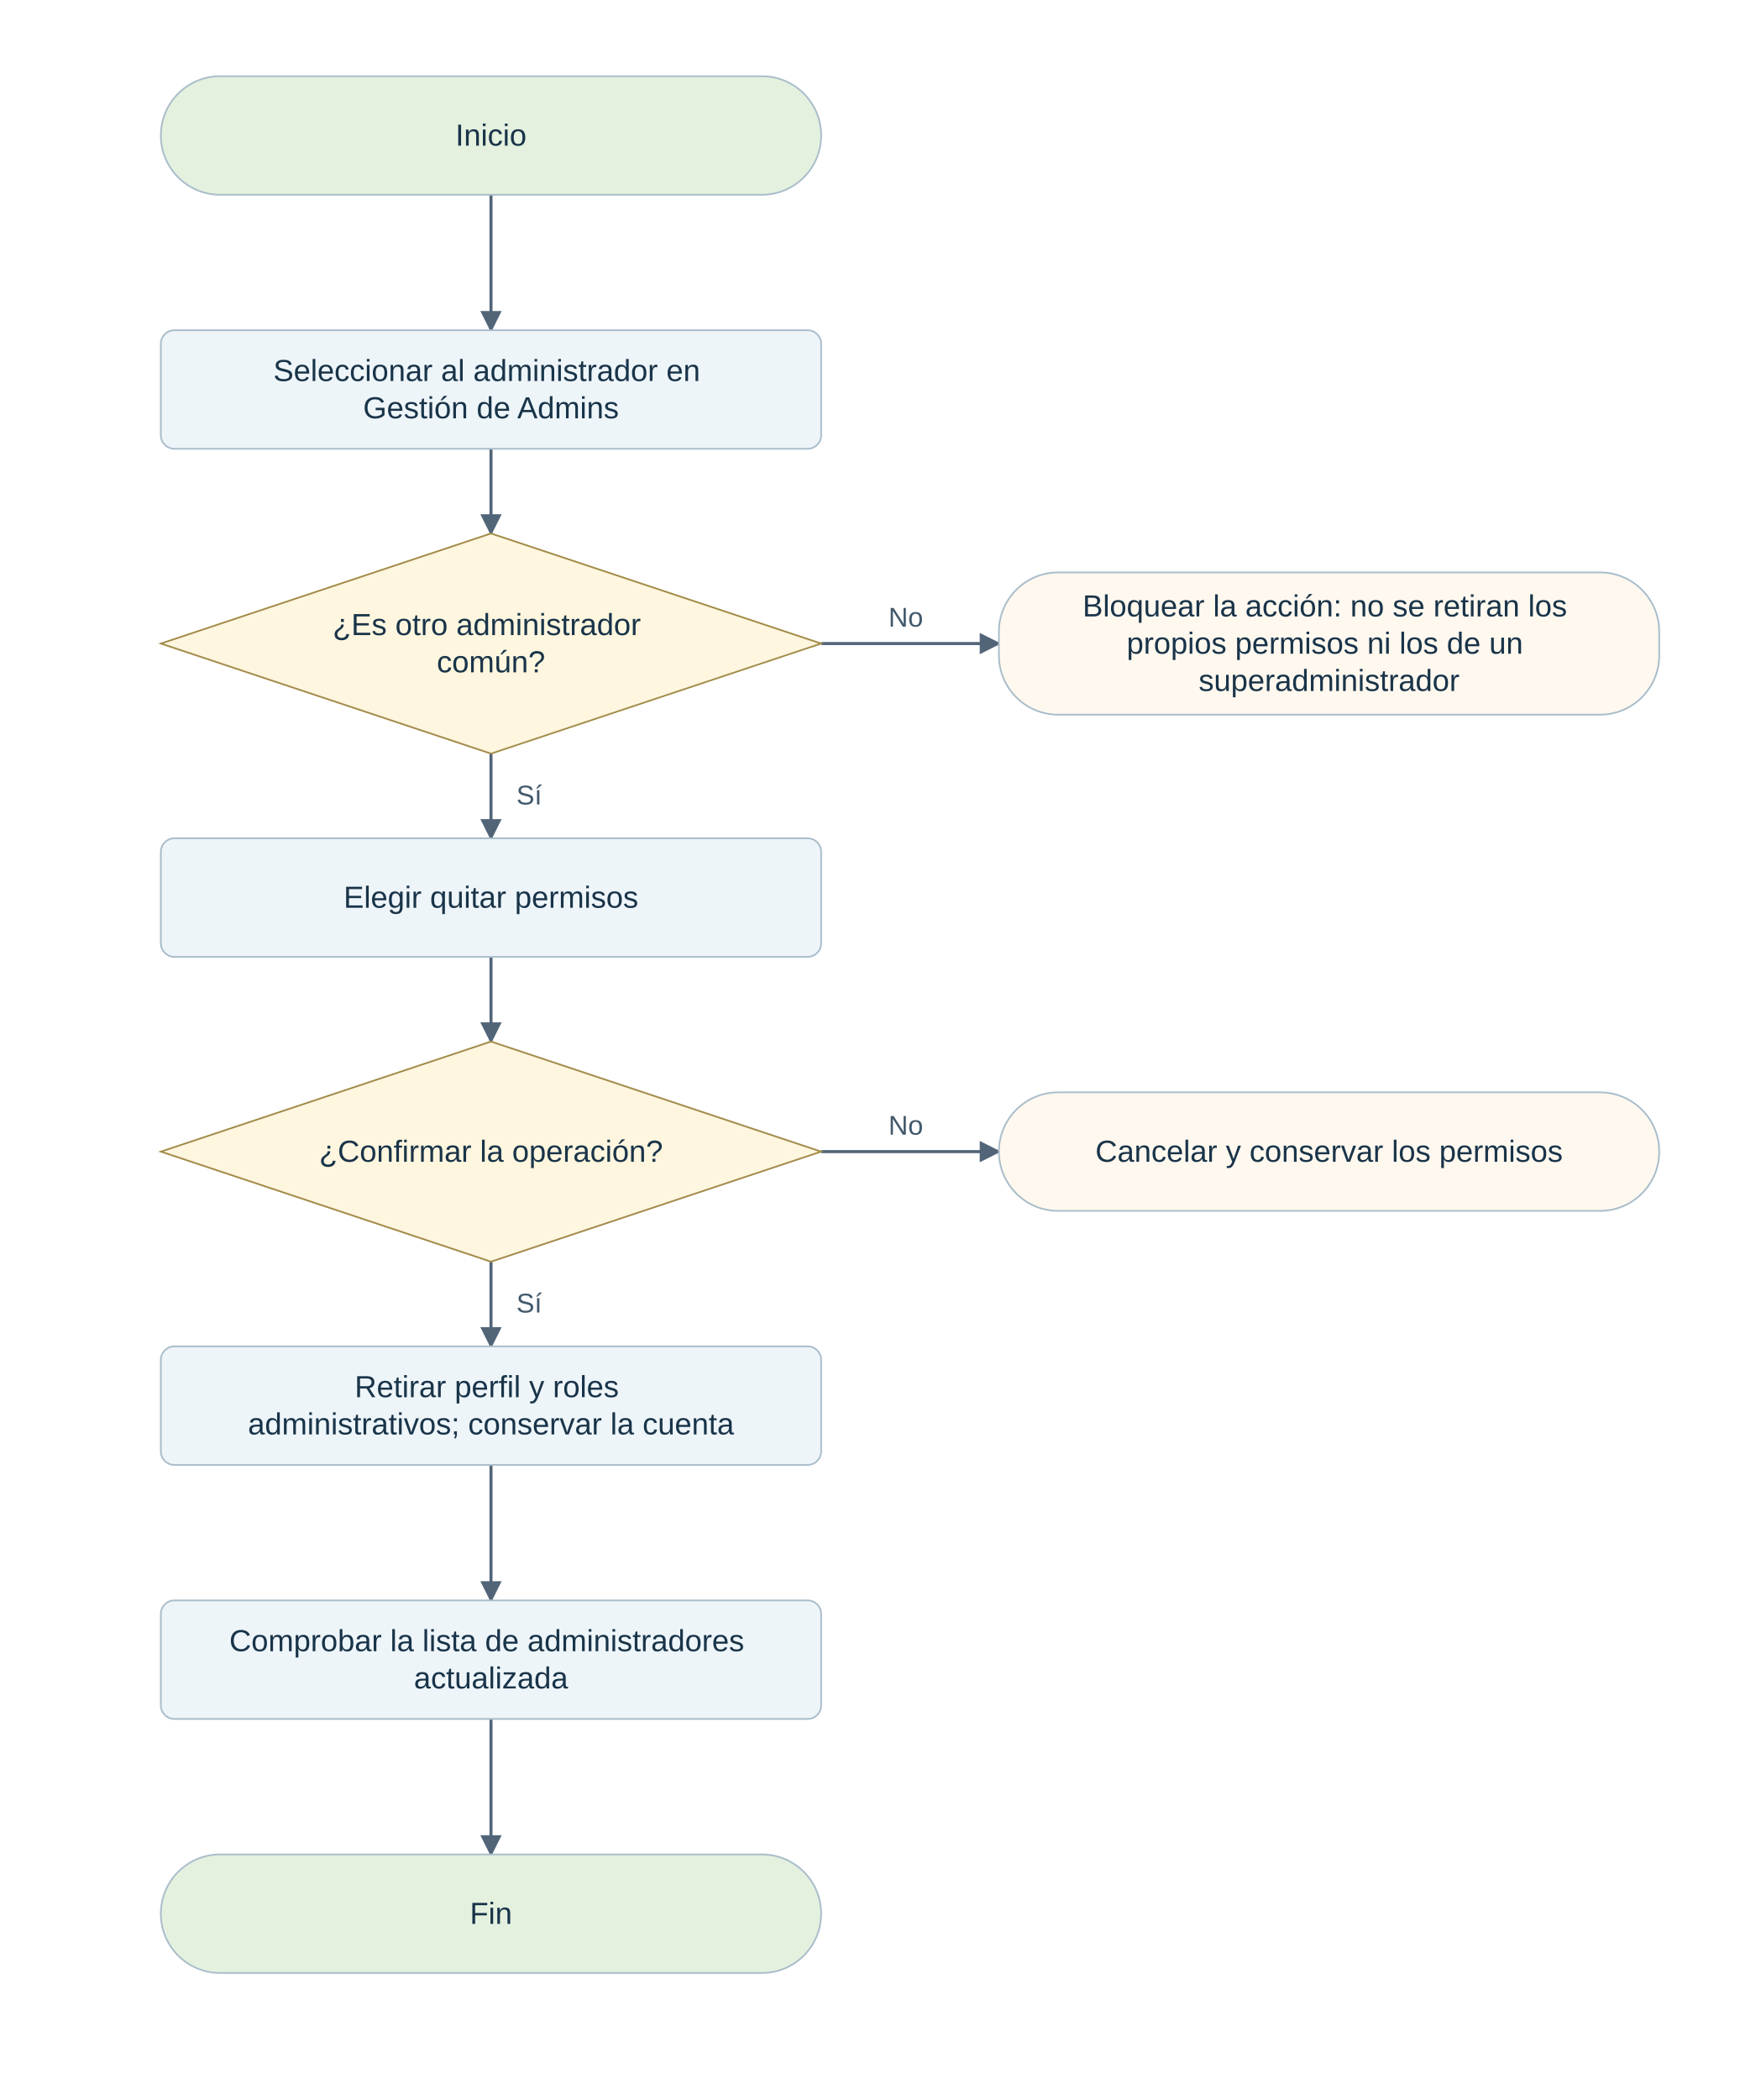
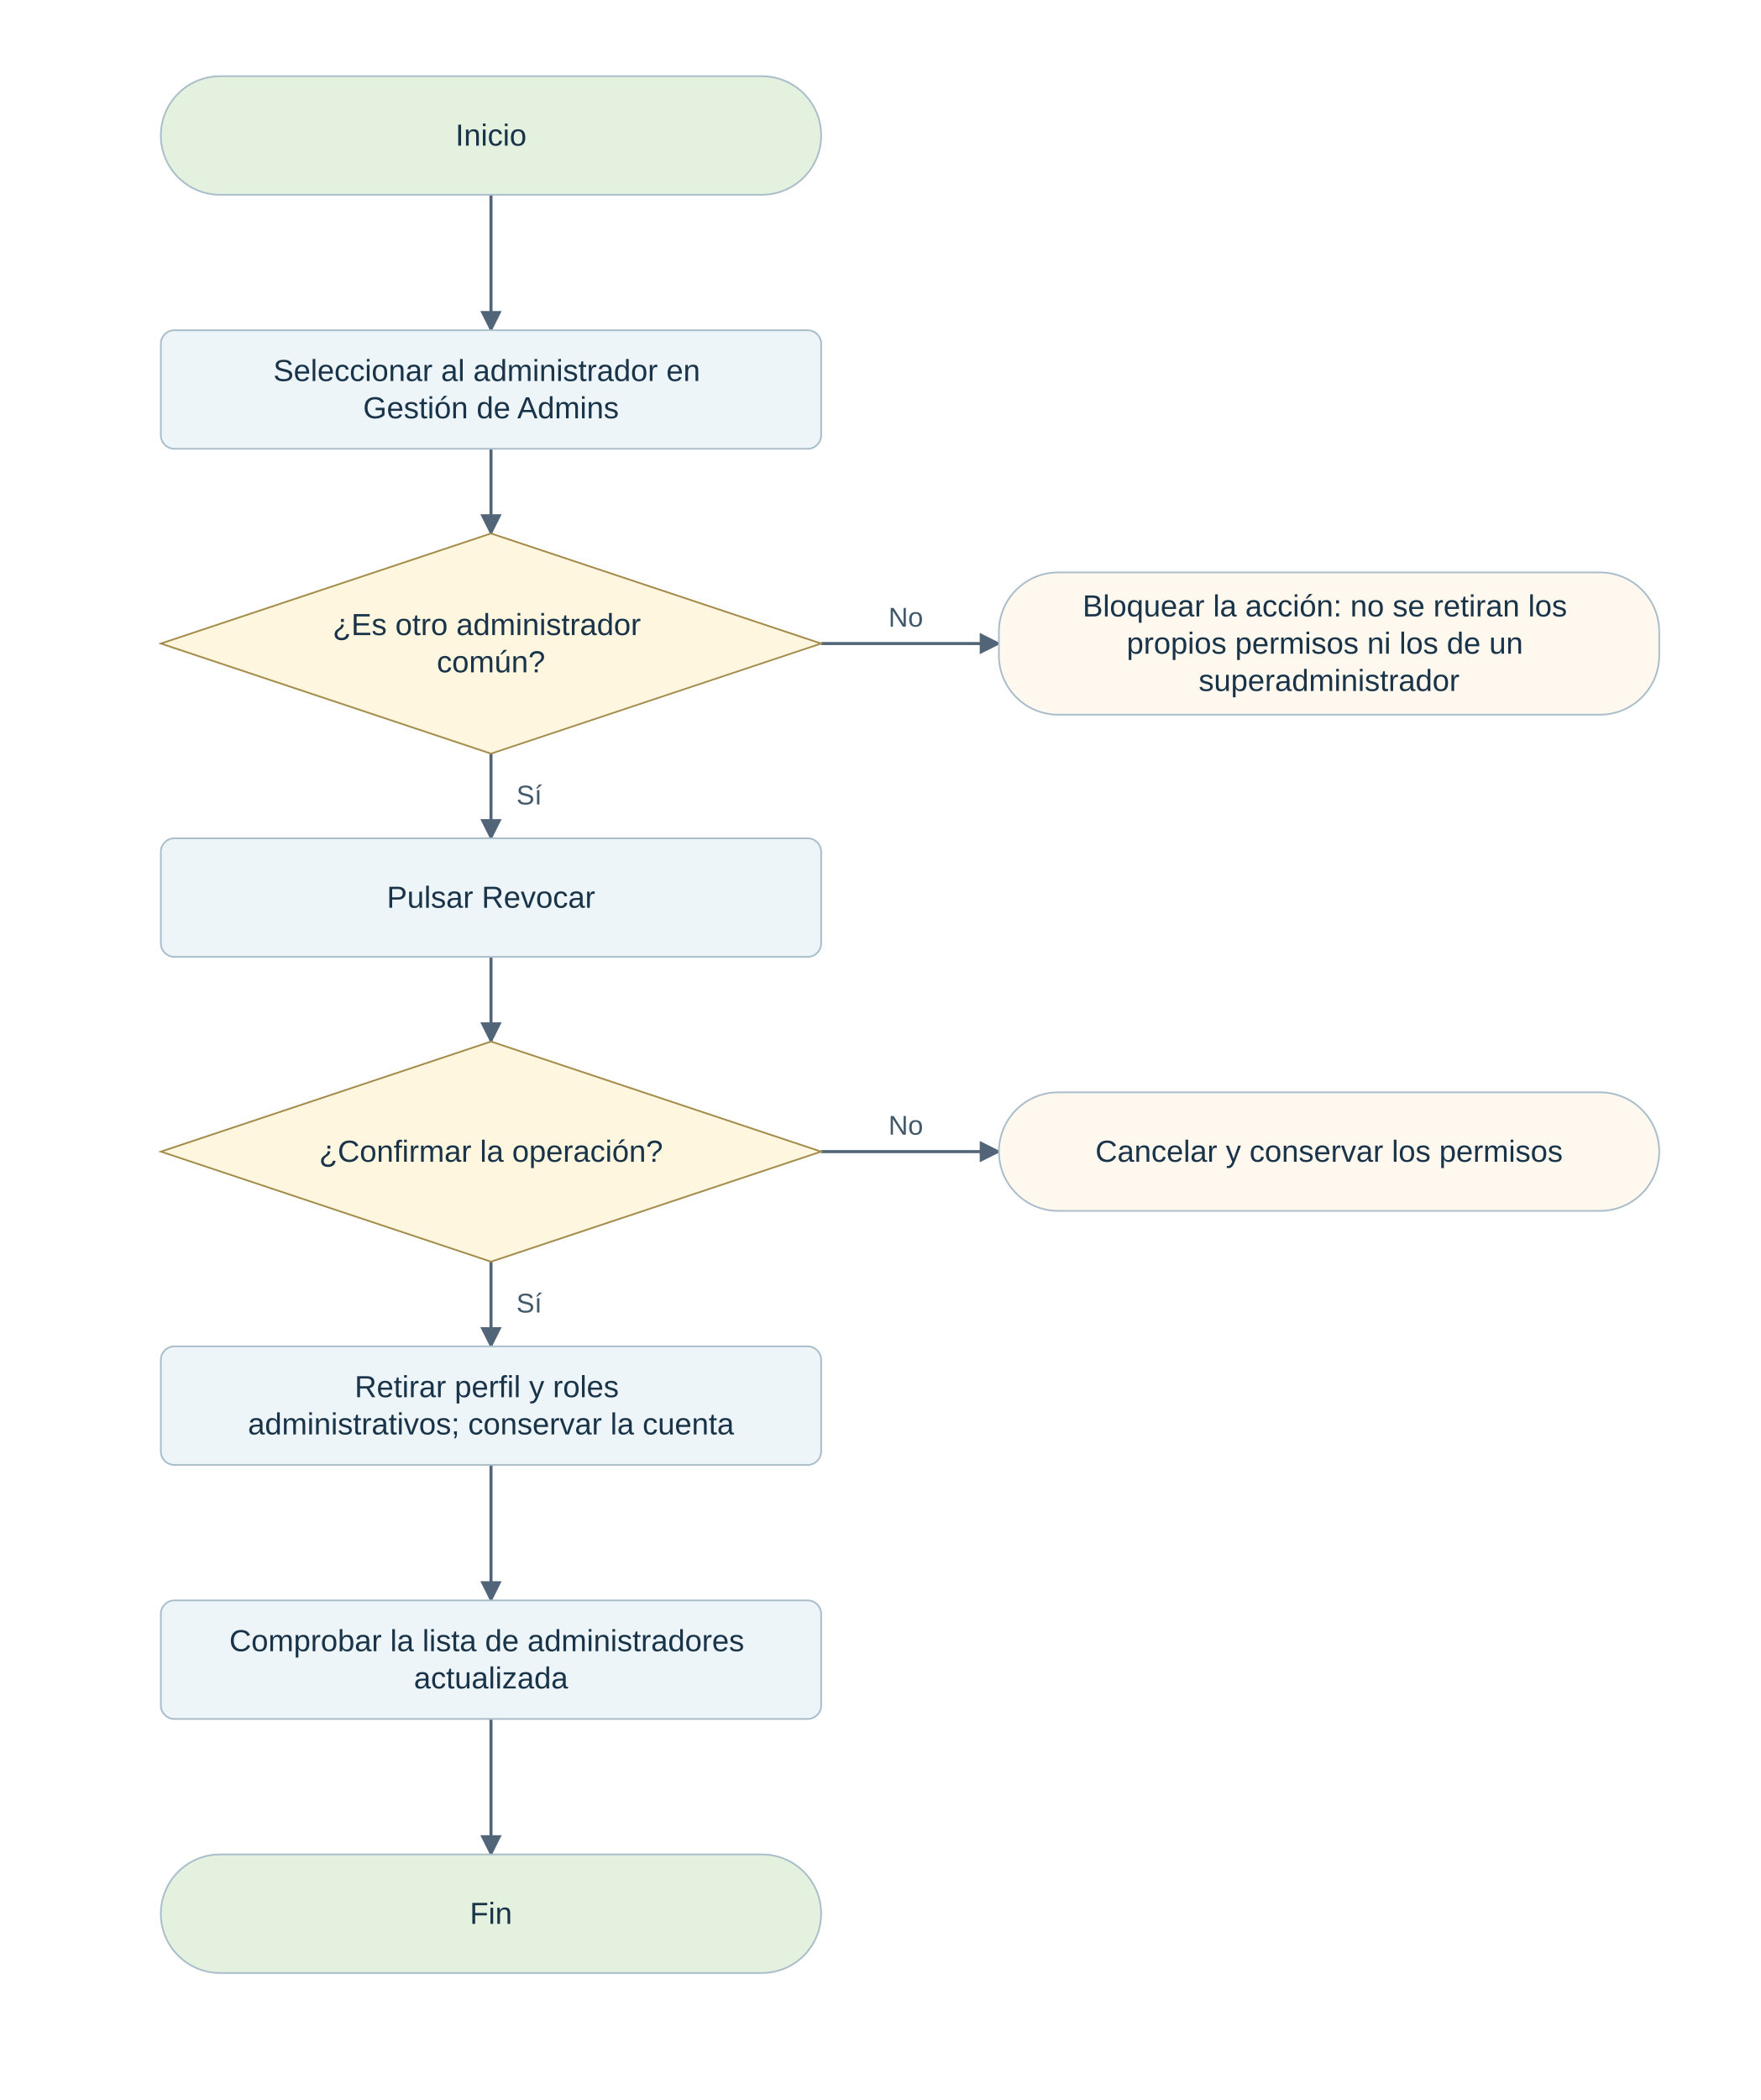
<svg xmlns="http://www.w3.org/2000/svg" viewBox="0 0 1040 1240" role="img" aria-labelledby="title desc">
  <defs>
    <marker id="arrow" viewBox="0 0 10 10" refX="9" refY="5" markerWidth="7" markerHeight="7" orient="auto-start-reverse">
      <path d="M 0 0 L 10 5 L 0 10 z" fill="#526578" />
    </marker>
  </defs>
  <style>text{font-family:Arial,sans-serif;fill:#193449;font-size:18px} .label{font-size:16px;fill:#42596b} .edge{fill:none;stroke:#526578;stroke-width:1.8;marker-end:url(#arrow)} a:hover rect,a:hover polygon{stroke:#176941;stroke-width:3}</style>
  <path class="edge" d="M 290 115.0 V 195.0" />
  <path class="edge" d="M 290 265.0 V 315.0" />
  <path class="edge" d="M 290 445.0 V 495.0" />
  <text class="label" x="305" y="475.0">Sí</text>
  <path class="edge" d="M 485 380 H 590" />
  <text class="label" x="535" y="370" text-anchor="middle">No</text>
  <rect x="590.0" y="338.0" width="390" height="84" rx="35" fill="#fff8ef" stroke="#a9bdca" />
  <text x="785" y="364" text-anchor="middle">
    <tspan x="785" dy="0">Bloquear la acción: no se retiran los</tspan>
    <tspan x="785" dy="22">propios permisos ni los de un</tspan>
    <tspan x="785" dy="22">superadministrador</tspan>
  </text>
  <path class="edge" d="M 290 565.0 V 615.0" />
  <path class="edge" d="M 290 745.0 V 795.0" />
  <text class="label" x="305" y="775.0">Sí</text>
  <path class="edge" d="M 485 680 H 590" />
  <text class="label" x="535" y="670" text-anchor="middle">No</text>
  <rect x="590.0" y="645.0" width="390" height="70" rx="35" fill="#fff8ef" stroke="#a9bdca" />
  <text x="785" y="686" text-anchor="middle">
    <tspan x="785" dy="0">Cancelar y conservar los permisos</tspan>
  </text>
  <path class="edge" d="M 290 865.0 V 945.0" />
  <path class="edge" d="M 290 1015.0 V 1095.0" />
  <rect x="95.0" y="45.0" width="390" height="70" rx="35" fill="#e4f1df" stroke="#a9bdca" />
  <text x="290" y="86" text-anchor="middle">
    <tspan x="290" dy="0">Inicio</tspan>
  </text>
  <rect x="95.0" y="195.0" width="390" height="70" rx="8" fill="#eef5f9" stroke="#a9bdca" />
  <text x="290" y="225" text-anchor="middle">
    <tspan x="290" dy="0">Seleccionar al administrador en</tspan>
    <tspan x="290" dy="22">Gestión de Admins</tspan>
  </text>
  <polygon points="290,315.0 485.0,380 290,445.0 95.0,380" fill="#fff6df" stroke="#a38b49" />
  <text x="290" y="375" text-anchor="middle">
    <tspan x="290" dy="0">¿Es otro administrador</tspan>
    <tspan x="290" dy="22">común?</tspan>
  </text>
  <rect x="95.0" y="495.0" width="390" height="70" rx="8" fill="#eef5f9" stroke="#a9bdca" />
  <text x="290" y="536" text-anchor="middle">
-     <tspan x="290" dy="0">Elegir quitar permisos</tspan>
+     <tspan x="290" dy="0">Pulsar Revocar</tspan>
  </text>
  <polygon points="290,615.0 485.0,680 290,745.0 95.0,680" fill="#fff6df" stroke="#a38b49" />
  <text x="290" y="686" text-anchor="middle">
    <tspan x="290" dy="0">¿Confirmar la operación?</tspan>
  </text>
  <rect x="95.0" y="795.0" width="390" height="70" rx="8" fill="#eef5f9" stroke="#a9bdca" />
  <text x="290" y="825" text-anchor="middle">
    <tspan x="290" dy="0">Retirar perfil y roles</tspan>
    <tspan x="290" dy="22">administrativos; conservar la cuenta</tspan>
  </text>
  <rect x="95.0" y="945.0" width="390" height="70" rx="8" fill="#eef5f9" stroke="#a9bdca" />
  <text x="290" y="975" text-anchor="middle">
    <tspan x="290" dy="0">Comprobar la lista de administradores</tspan>
    <tspan x="290" dy="22">actualizada</tspan>
  </text>
  <rect x="95.0" y="1095.0" width="390" height="70" rx="35" fill="#e4f1df" stroke="#a9bdca" />
  <text x="290" y="1136" text-anchor="middle">
    <tspan x="290" dy="0">Fin</tspan>
  </text>
</svg>
